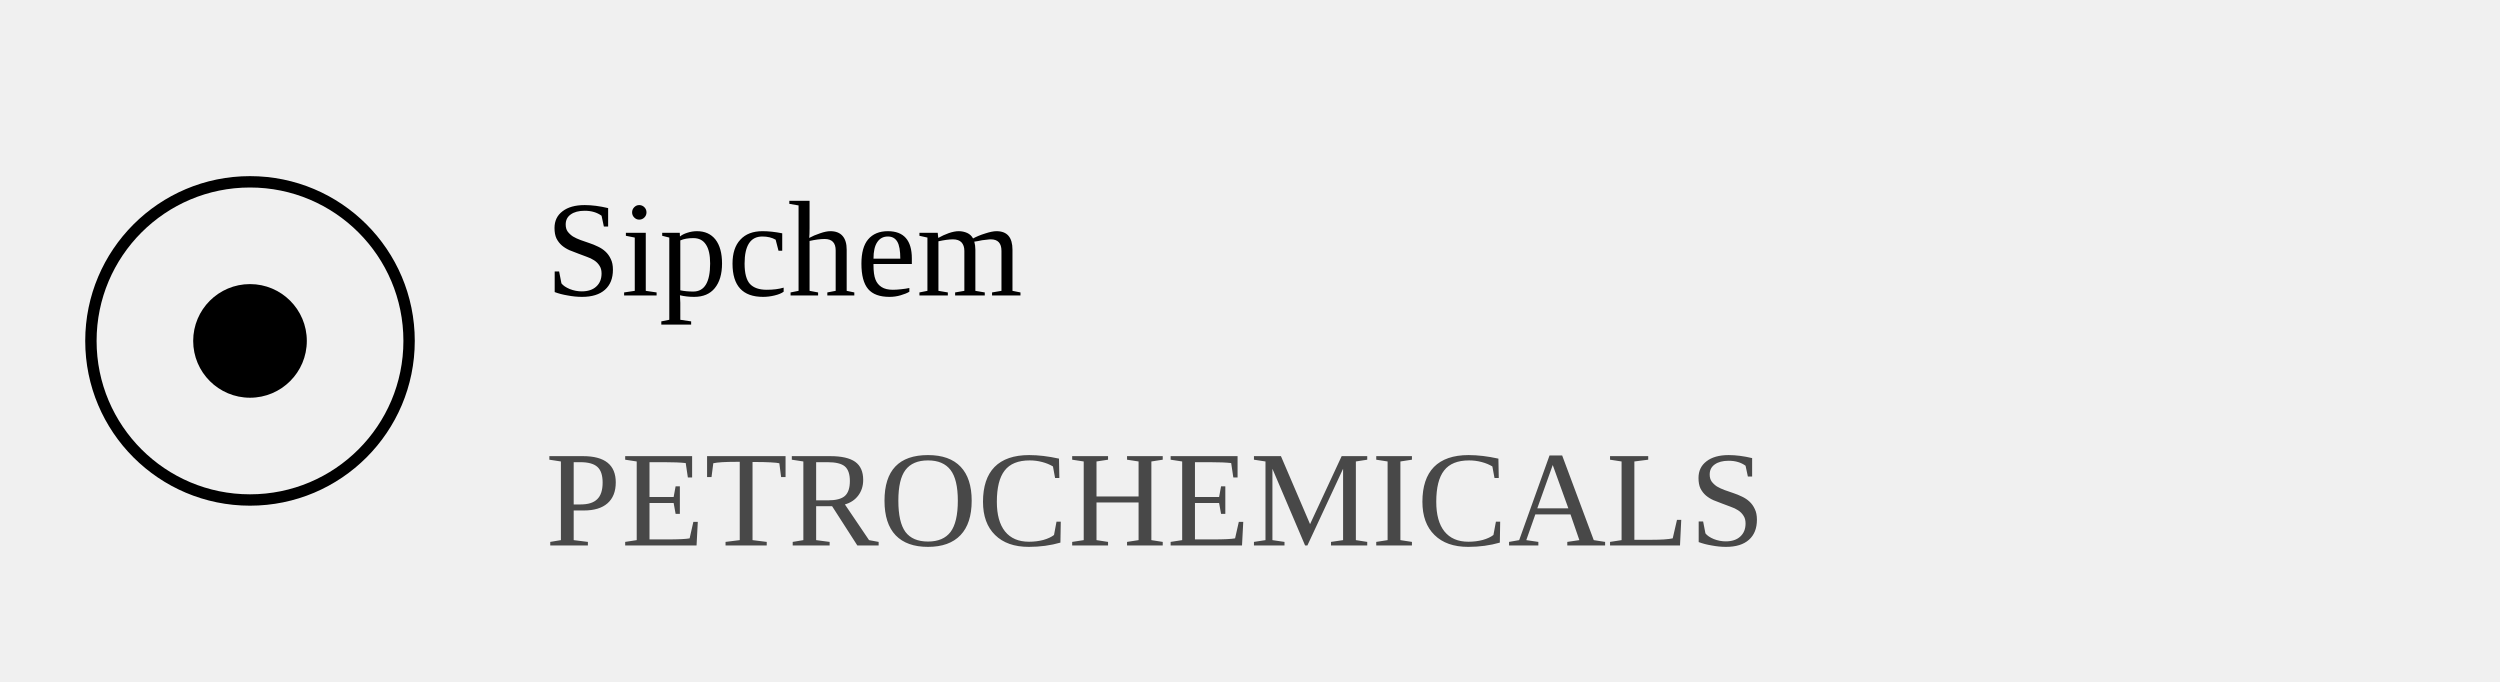
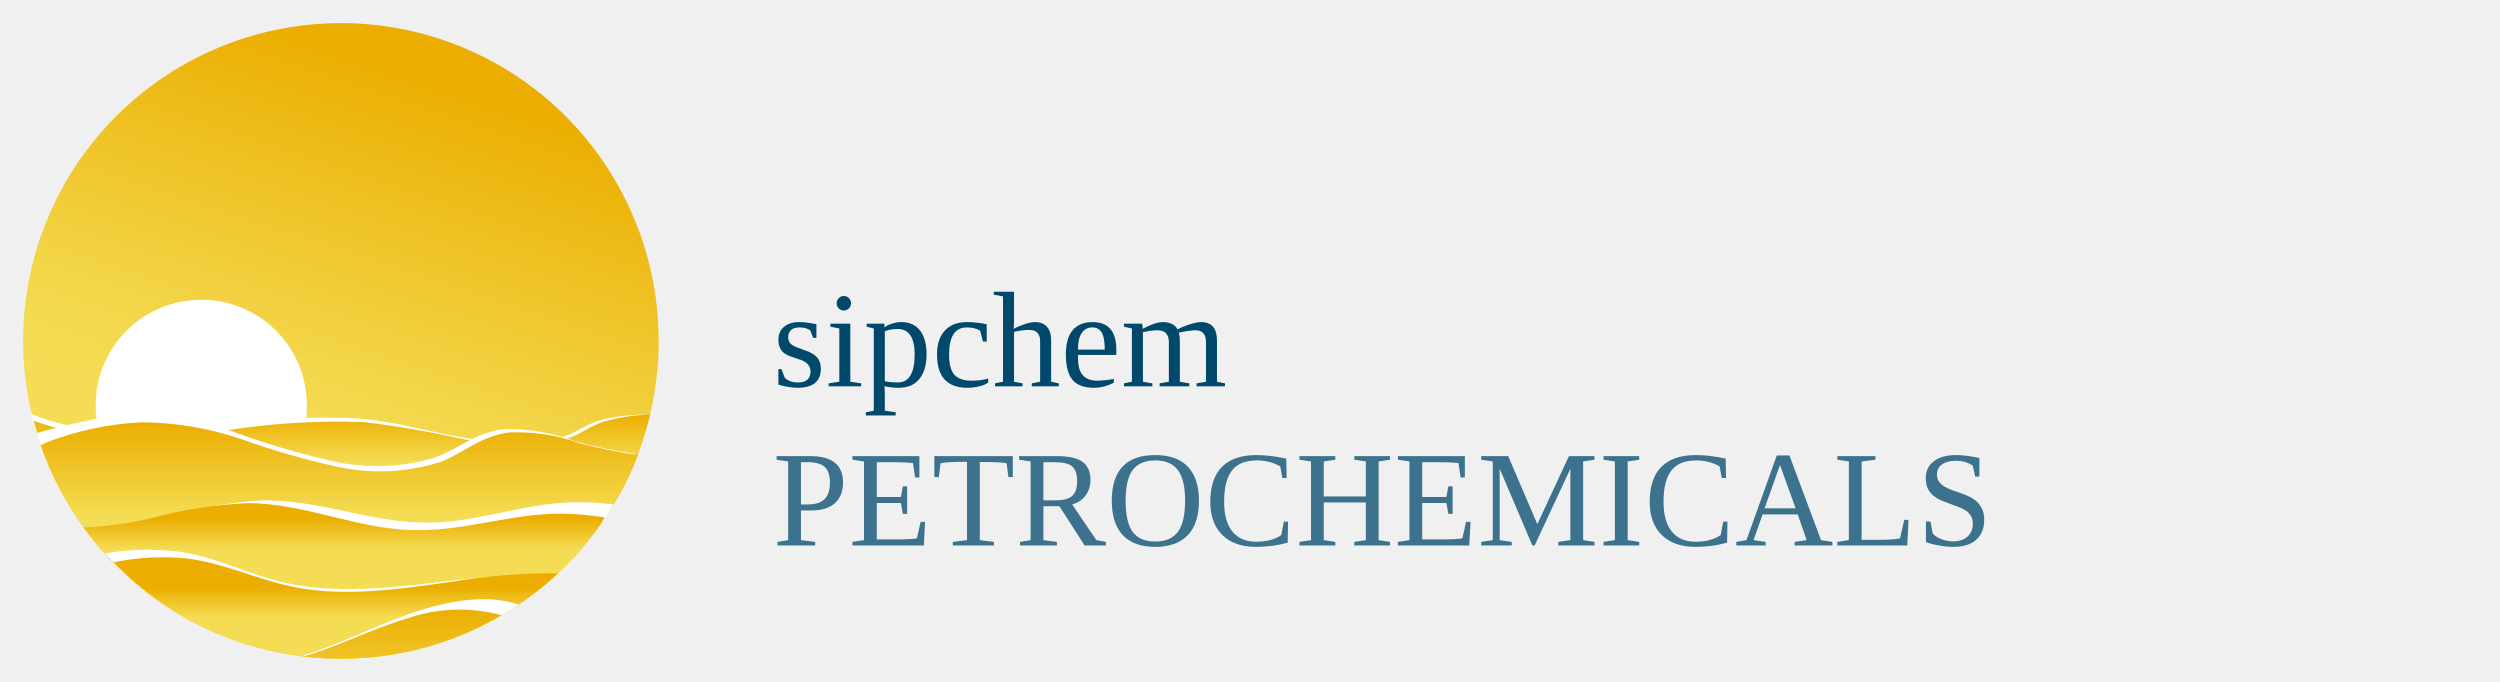
<svg xmlns="http://www.w3.org/2000/svg" viewBox="0 0 220 60" fill="none">
-   <circle cx="22" cy="30" r="14" stroke="currentColor" strokeWidth="3" fill="none" />
-   <circle cx="22" cy="30" r="5" fill="currentColor" />
-   <text x="48" y="26" fontFamily="Sora, sans-serif" fontWeight="700" fontSize="20" fill="currentColor">Sipchem</text>
-   <text x="48" y="48" fontFamily="Sora, sans-serif" fontWeight="500" fontSize="11" fill="currentColor" opacity="0.7" letterSpacing="1">PETROCHEMICALS</text>
+   <defs>
+     <linearGradient id="sipchem-g1" x1="714.8" y1="1092.1" x2="1032.4" y2="134.5" gradientUnits="userSpaceOnUse">
+       <stop offset="0" stop-color="#f4dd55" />
+       <stop offset=".2" stop-color="#f3d74b" />
+       <stop offset=".5" stop-color="#f0c830" />
+       <stop offset="1" stop-color="#ebae00" />
+     </linearGradient>
+     <linearGradient id="sipchem-g2" x1="810.9" y1="1615.9" x2="810.9" y2="995.6" gradientUnits="userSpaceOnUse">
+       <stop offset=".8" stop-color="#f4dd55" />
+       <stop offset="1" stop-color="#ebae00" />
+     </linearGradient>
+     <linearGradient id="sipchem-g3" x1="803.9" y1="1615.9" x2="803.9" y2="1016.1" gradientUnits="userSpaceOnUse">
+       <stop offset=".6" stop-color="#f4dd55" />
+       <stop offset="1" stop-color="#ebae00" />
+     </linearGradient>
+     <linearGradient id="sipchem-g4" x1="817.1" y1="1615.9" x2="817.1" y2="1221.6" gradientUnits="userSpaceOnUse">
+       <stop offset=".7" stop-color="#f4dd55" />
+       <stop offset=".9" stop-color="#ebae00" />
+     </linearGradient>
+     <linearGradient id="sipchem-g5" x1="794.1" y1="1615.9" x2="794.1" y2="1357.9" gradientUnits="userSpaceOnUse">
+       <stop offset="0" stop-color="#f4dd55" />
+       <stop offset=".4" stop-color="#f4dd55" />
+       <stop offset=".7" stop-color="#ebae00" />
+       <stop offset="1" stop-color="#ebae00" />
+     </linearGradient>
+     <linearGradient id="sipchem-g6" x1="964.7" y1="1763.5" x2="964.7" y2="1486" gradientUnits="userSpaceOnUse">
+       <stop offset="0" stop-color="#f4dd55" />
+       <stop offset="1" stop-color="#ebae00" />
+     </linearGradient>
+   </defs>
+   <g transform="translate(2 2) scale(0.034631)">
+     <path fill="url(#sipchem-g1)" d="m808.8 1615.9c-326.7 0.1-621.3-196.6-746.3-498.3c-125.1-301.8-56-649.2 175-880.2c231-230.9 578.4-300 880.2-174.9c301.7 125 498.4 419.6 498.3 746.2c0 106-20.9 210.9-61.5 308.9c-40.6 97.9-100 186.8-175 261.8c-75 74.9-163.9 134.4-261.8 174.9c-98 40.6-202.9 61.5-308.9 61.6z" />
+     <path fill="#ffffff" d="m453.7 1240.6c-148.4 0-268.3-119.9-268.3-268.3c0-148.4 119.9-268.3 268.3-268.3c148.4 0 268.4 119.9 268.4 268.3c0 148.4-120 268.3-268.4 268.3z" />
+     <path fill="#ffffff" d="m530.9 1558.7c-83.2-29.6-160.8-72.7-229.9-127.6c-69.1-54.9-128.6-120.9-176.2-195.3c-47.5-74.3-82.5-156-103.3-241.8q12.2 5.1 24.7 9.6q12.5 4.5 25.2 8.3q12.7 3.9 25.6 7.1q12.8 3.1 25.9 5.7c108.7 22.6 246.9 13.1 365.4 0q45.6-7 91.5-11.8q45.8-4.7 91.9-7q46-2.4 92.1-2.5q46.1 0 92.2 2.3c91 8.3 166 30.6 249.3 45.9c83.4 15.3 194.3 22.7 263.8 1.9c39.8-12.3 57.3-30.7 96.2-42.9q14.3-3.7 28.7-6.4q14.5-2.8 29-4.7q14.6-1.9 29.3-2.8q14.7-1 29.4-1.1c-21.9 87.3-58.3 170.3-107.7 245.6c-49.3 75.3-111 141.8-182.3 196.6c-71.4 54.9-151.4 97.5-236.9 125.9c-85.4 28.4-175 42.3-265 41.1c-88.3-1-175.7-16.6-258.9-46.1z" />
+     <path fill="url(#sipchem-g2)" d="m548 1572.5c-84-28.7-162.6-71.1-232.8-125.4c-70.2-54.3-130.9-119.7-179.8-193.8c-48.8-74-85.2-155.6-107.5-241.5c35.2 11.3 69.2 23 108.1 30.6c108.8 21.8 247 10.8 365.2-3.9q45.3-7.6 91-12.9q45.6-5.2 91.5-8.2q45.8-2.9 91.8-3.6q45.9-0.6 91.8 1.1q31.5 3.7 62.9 8.3q31.4 4.6 62.6 10q31.3 5.3 62.4 11.5q31.1 6.1 62.1 13.1c83.6 15.6 194.5 21.4 263.8 0c39.8-13.5 56.9-31.6 95.5-44.2q14.4-4 29-7.2q14.5-3.2 29.3-5.4q14.7-2.3 29.6-3.6q14.9-1.4 29.8-1.8c-20.9 87.7-56.4 171.3-104.9 247.3c-48.5 76-109.4 143.3-180.2 199.2c-70.7 55.9-150.4 99.5-235.5 129.1c-85.2 29.6-174.7 44.7-264.9 44.7c-88.7-0.1-176.8-14.7-260.8-43.4z" />
+     <path fill="#ffffff" d="m45.4 1070.9c-2.5-5.8-9.2-28.2-9.2-28.2c0 0 162.3-48 251.5-47.7q32.8 0.7 65.4 4.1q32.6 3.4 64.9 9.4q32.2 6 63.9 14.6q31.6 8.6 62.5 19.6q29.5 10.7 59.2 20.5q29.8 9.8 59.8 18.6q30.1 8.9 60.4 16.8q30.3 7.9 60.8 14.9c21.6 5 43.4 8.5 65.5 10.7c22 2.2 44.2 2.9 66.3 2.2c22.1-0.7 44.2-2.8 66-6.4c21.9-3.5 43.5-8.4 64.7-14.8c61.9-22.9 103.9-64.9 177.1-72.6q22.8-0.5 45.5 1.2q22.7 1.7 45.1 5.6q22.5 3.8 44.4 9.8q22 6 43.3 14.1q18.9 5.1 37.9 9.8q19.1 4.6 38.2 8.6q19.2 4.1 38.4 7.6q19.3 3.5 38.7 6.4v3.1c-0.6 1.5-1368.5 323.2-1510.3-27.9z" />
+     <path fill="url(#sipchem-g3)" d="m563 1577.7c-79.5-25.3-154.6-62.8-222.6-111.1c-68-48.3-128.1-106.9-178.2-173.6c-50-66.7-89.5-140.8-116.8-219.6l12.8-6.1q29.4-11.5 59.5-20.5q30.2-9 61-15.5q30.7-6.6 62-10.6q31.2-4 62.6-5.5q32.6 0.3 65.1 3.3q32.4 3 64.6 8.5q32.1 5.6 63.7 13.6q31.6 8.1 62.4 18.7q29.6 10.6 59.4 20.2q29.9 9.6 60 18.3q30.2 8.6 60.6 16.3q30.5 7.7 61.1 14.4c21.5 4.7 43.3 7.9 65.2 9.8c22 1.8 44 2.2 66 1.2c21.9-1.1 43.8-3.5 65.5-7.4c21.7-3.9 43-9.2 64-15.8c61.3-23.6 102.3-66.2 174.9-75.1q22.6-1 45.2 0.2q22.6 1.2 45 4.6q22.3 3.3 44.3 8.8q21.9 5.5 43.2 13.1q18.5 5 37.2 9.4q18.6 4.4 37.4 8.2q18.8 3.9 37.7 7.1q18.9 3.3 37.8 5.9c-29.1 75.8-69.6 146.8-119.9 210.5c-50.4 63.8-110.1 119.6-177.1 165.5c-67 45.9-140.5 81.5-218.2 105.4c-77.6 24-158.4 36.1-239.6 36c-83.4 0-166.4-12.8-245.8-38.2z" />
+     <path fill="#ffffff" d="m1480.9 1259c-29.1 41.7-197.6 135.1-626.5 153.2c-294.4 12.5-590.6-27.3-666.6-126.2q21.7-1.2 43.4-3.5q21.6-2.3 43.1-5.7q21.5-3.4 42.8-7.9q21.3-4.6 42.3-10.2q29.5-8.9 59.5-16.2q29.9-7.3 60.2-12.9q30.4-5.6 60.9-9.5q30.6-3.9 61.4-6.1c151-4.9 283.4 59.1 434.4 56.3c124.4-2.1 238-49 362.4-51.7q13.1-0.3 26.1-0.1q13.1 0.2 26.1 0.9q13 0.7 26 2q13 1.2 26 3c-8.6 11.3-8.6 12.9-21.5 34.6z" />
+     <path fill="url(#sipchem-g4)" d="m619.9 1593.7c-61.9-14.8-121.8-36.9-178.5-65.8c-56.6-28.9-109.7-64.4-158.1-105.8c-48.3-41.3-91.6-88.3-128.9-139.8q21.9-0.7 43.6-2.6q21.8-1.8 43.4-4.7q21.7-3 43.1-7.1q21.5-4 42.7-9.2q29.8-8 60-14.4q30.1-6.4 60.6-11.2q30.5-4.8 61.2-7.9q30.6-3.1 61.4-4.5c150.8 0.3 281.6 68.6 432.3 68.6c124.4 1.3 239.6-41.9 364-41.9q14.1 0.1 28.3 0.8q14.1 0.8 28.2 2q14.1 1.2 28.2 3q14 1.7 28 4c-36.7 54.9-80 105.2-128.9 149.6c-49 44.4-103.2 82.6-161.4 113.8c-58.3 31.1-120.2 55-184.3 71.1c-64.1 16.1-129.9 24.2-196 24.2c-63.6 0-127-7.4-188.9-22.2z" />
+     <path fill="#ffffff" d="m785.2 1608.5c-51.5-1.2-102.8-7.4-153.2-18.4c-50.4-10.9-99.6-26.7-147-47c-47.3-20.3-92.7-45.1-135.4-74c-42.6-28.9-82.5-61.8-118.9-98.3c-8.9-8.9-16.2-17.4-21.1-22.3q22.7-4 45.7-6.3q22.9-2.3 46-2.9q23.1-0.6 46.1 0.5q23.1 1 46 3.8c102 14 182 60 280.3 81.1c125.3 26.4 263.8 11.1 393.3-4.3q34.3-4.8 68.7-8.1q34.4-3.3 68.9-5.2q34.5-1.8 69.1-2.2q34.5-0.3 69.1 0.8c-38.1 33.6-79.3 63.6-122.9 89.5c-43.7 25.9-89.7 47.6-137.4 65c-47.8 17.3-97 30.1-147.2 38.2c-50.1 8.1-100.9 11.5-151.6 10.1z" />
+     <path fill="url(#sipchem-g5)" d="m648.8 1599.6c-52.7-10.8-104.1-26.8-153.6-47.8c-49.4-21-96.7-46.9-141-77.3c-44.3-30.3-85.5-65.1-122.9-103.7q22.7-4.5 45.6-7.4q22.9-3 46-4.2q23-1.2 46.1-0.8q23.1 0.5 46.1 2.6c101.7 12.9 182 55.5 280.3 74.1c125.3 23.9 262.6 4.3 390.9-14q33.9-5.8 68.1-10.1q34.1-4.3 68.4-7.1q34.3-2.7 68.7-4q34.3-1.2 68.7-0.9c-37 34.5-77.1 65.5-119.9 92.5c-42.8 27.1-88 50-135.1 68.5c-47.1 18.5-95.8 32.6-145.6 41.9c-49.7 9.4-100.2 14.1-150.8 14c-53.7-0.1-107.3-5.6-160-16.3z" />
+     <path fill="#ffffff" d="m1216.5 1505.6c-209.8 120.7-369.4 68.6-395.1 78.7q-10.8 6.6-22.3 11.5q-11.6 5-23.7 8.3q-12.1 3.3-24.6 4.9q-12.5 1.6-25 1.4c-10.1-2.2-11.7-2.2-16-2.2c97.8-28.2 202.2-84.5 300-115.2c82.4-24.8 169.7-41 249.9-14.7c-10.7 6.8-18 12.6-43.2 27.3z" />
+     <path fill="url(#sipchem-g6)" d="m1121 1553.3c-32.8 13.8-66.6 25.4-101 34.7c-34.4 9.3-69.3 16.3-104.7 20.9c-35.3 4.7-70.9 7-106.5 7q-12 0-24-0.4q-12-0.3-24-1q-12-0.7-24-1.7q-12-1.1-23.9-2.4c91-26.1 174.6-70.5 266.5-97.5c19-6.4 38.5-11.5 58.2-15.1c19.8-3.6 39.8-5.7 59.8-6.3c20.1-0.6 40.2 0.3 60.1 2.6c19.9 2.4 39.7 6.2 59 11.5c-30.7 18-62.6 33.9-95.5 47.7z" />
+   </g>
+   <text x="68" y="34" fontFamily="Sora, sans-serif" fontWeight="700" fontSize="20" fill="#00486c">sipchem</text>
+   <text x="68" y="48" fontFamily="Sora, sans-serif" fontWeight="500" fontSize="9" fill="#00486c" opacity="0.75" letterSpacing="1">PETROCHEMICALS</text>
</svg>
